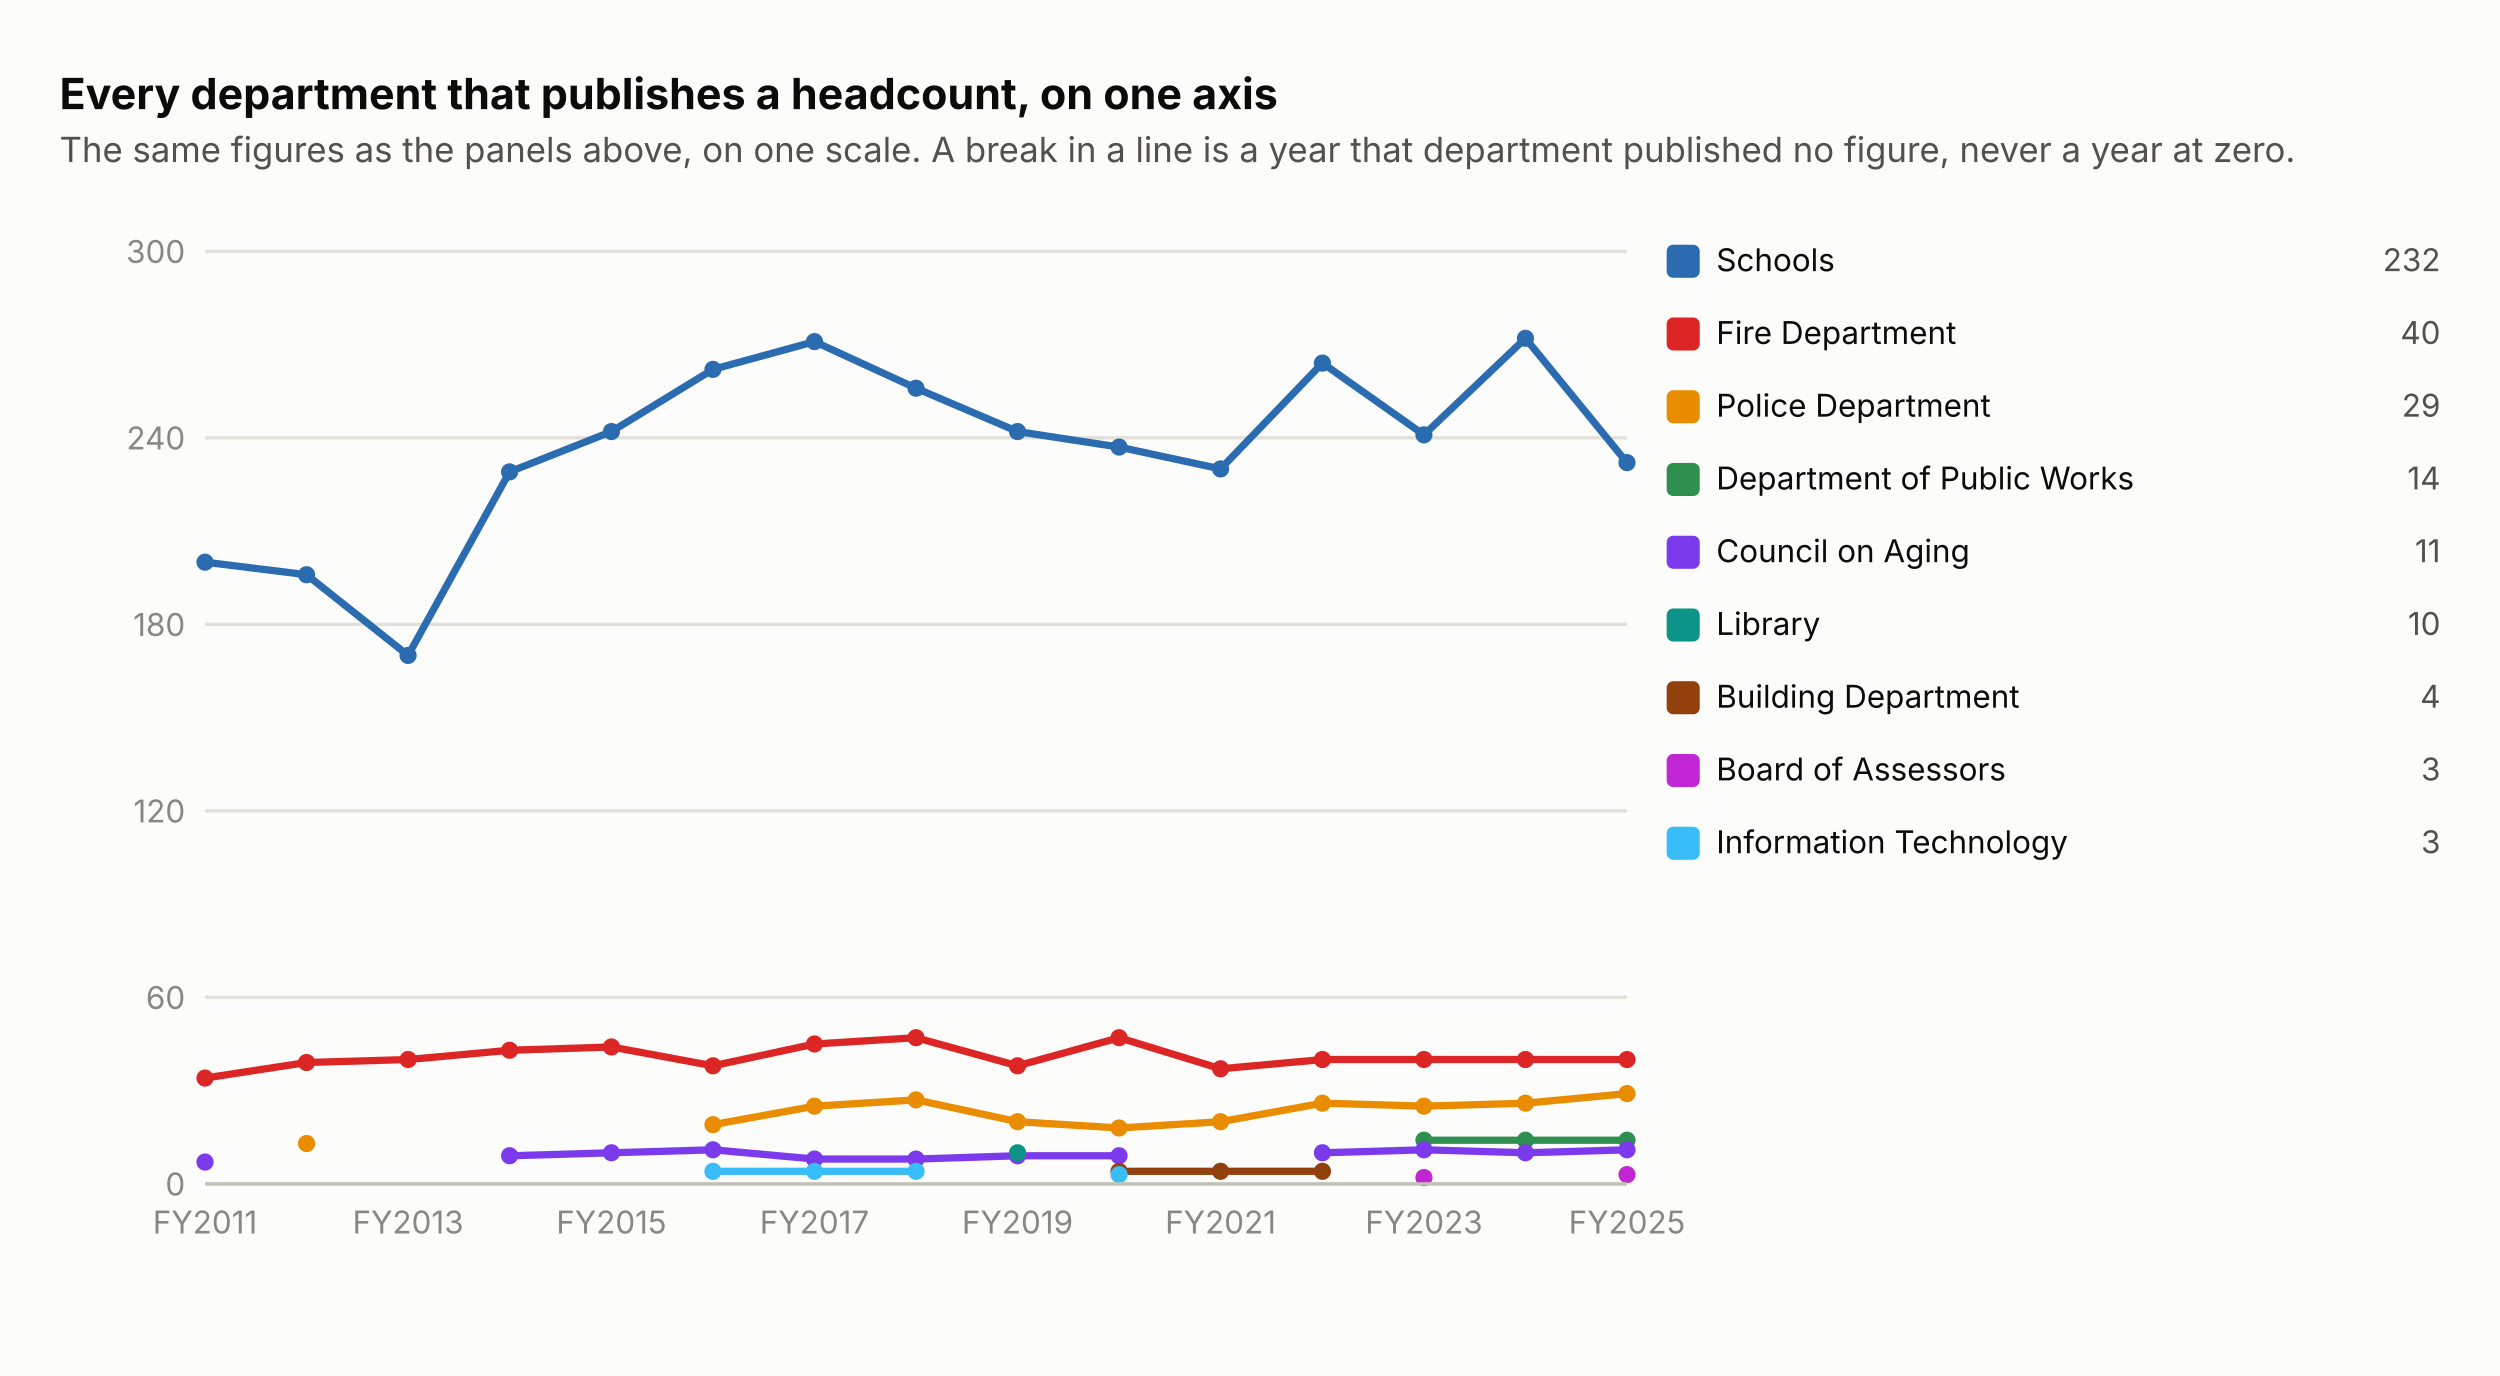
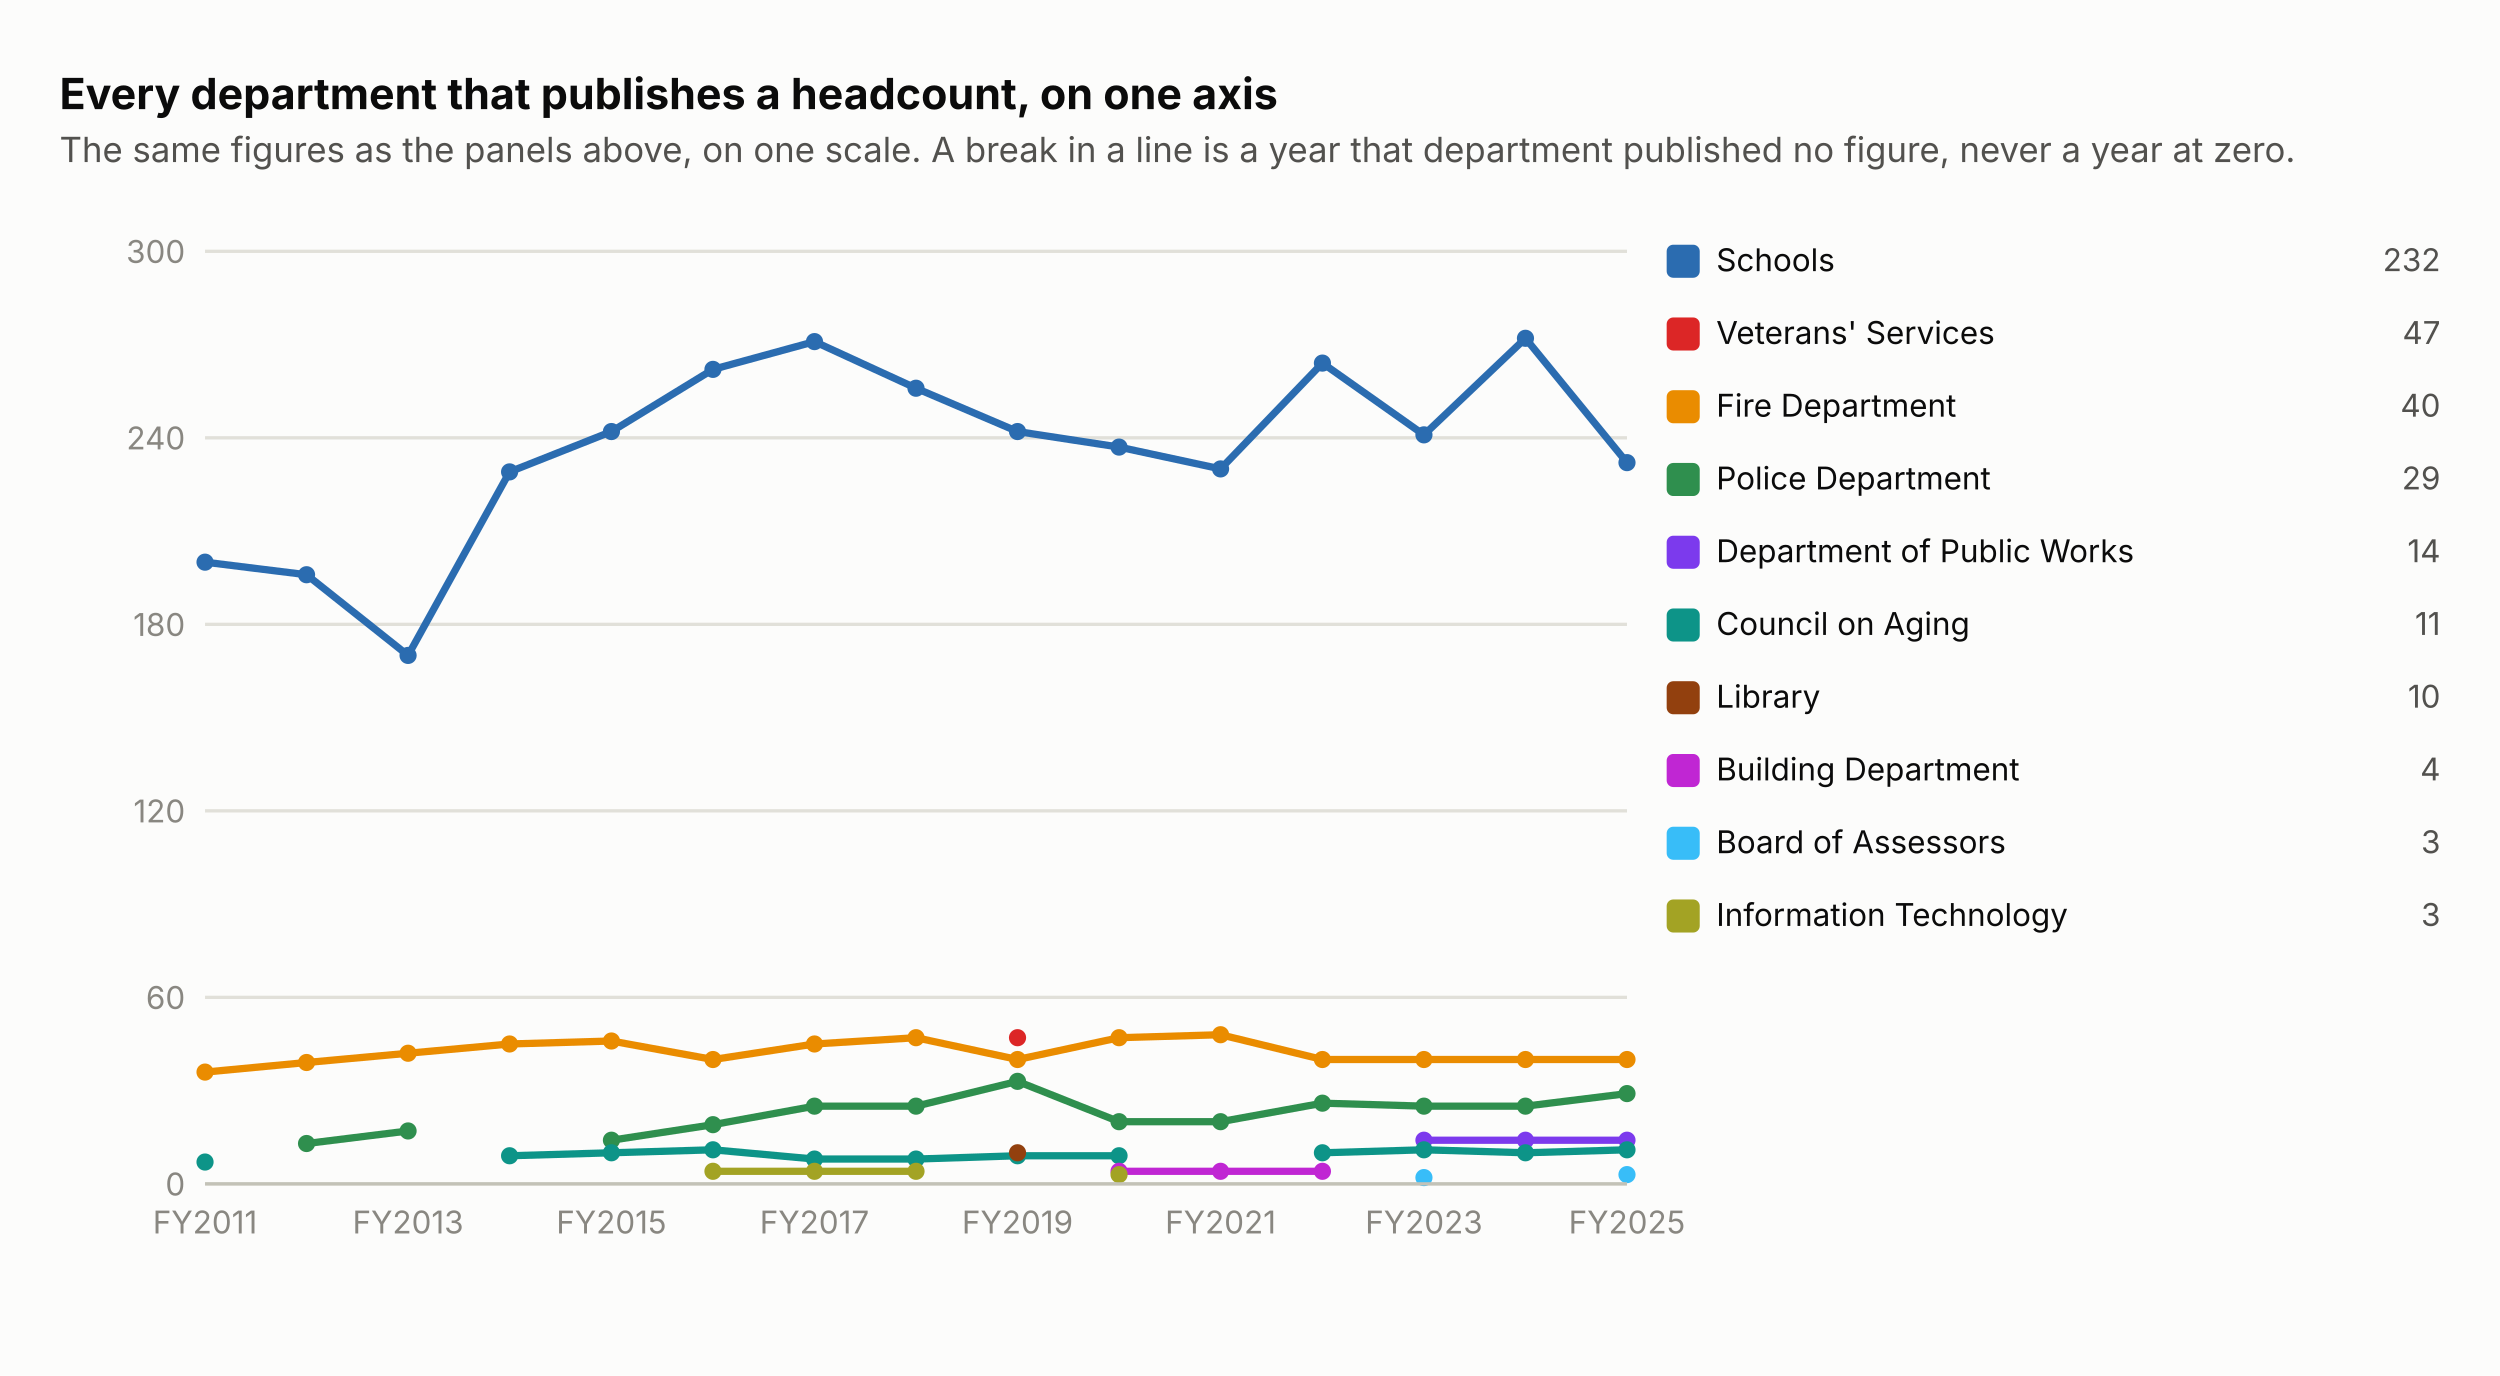
<svg xmlns="http://www.w3.org/2000/svg" viewBox="0 0 756 416" width="756" height="416" role="img" aria-label="Every department that publishes a headcount, on one axis. The same figures as the panels above, on one scale. A break in a line is a year that department published no figure, never a year at zero." font-family="system-ui, -apple-system, &quot;Segoe UI&quot;, sans-serif">
  <rect width="756" height="416" fill="#fcfcfb" />
  <g transform="translate(18,18)">
    <text x="0" y="15" font-size="13" font-weight="700" fill="#0b0b0b">Every department that publishes a headcount, on one axis</text>
    <text x="0" y="31" font-size="10.5" fill="#52514e">The same figures as the panels above, on one scale. A break in a line is a year that department published no figure, never a year at zero.</text>
    <line x1="44" y1="340.0" x2="474" y2="340.0" stroke="#e1e0d9" stroke-width="1" />
    <text x="38" y="343.5" font-size="9.5" text-anchor="end" fill="#898781">0</text>
    <line x1="44" y1="283.6" x2="474" y2="283.6" stroke="#e1e0d9" stroke-width="1" />
    <text x="38" y="287.1" font-size="9.5" text-anchor="end" fill="#898781">60</text>
    <line x1="44" y1="227.2" x2="474" y2="227.2" stroke="#e1e0d9" stroke-width="1" />
    <text x="38" y="230.7" font-size="9.5" text-anchor="end" fill="#898781">120</text>
    <line x1="44" y1="170.8" x2="474" y2="170.8" stroke="#e1e0d9" stroke-width="1" />
    <text x="38" y="174.3" font-size="9.5" text-anchor="end" fill="#898781">180</text>
    <line x1="44" y1="114.4" x2="474" y2="114.4" stroke="#e1e0d9" stroke-width="1" />
    <text x="38" y="117.9" font-size="9.5" text-anchor="end" fill="#898781">240</text>
    <line x1="44" y1="58.0" x2="474" y2="58.0" stroke="#e1e0d9" stroke-width="1" />
    <text x="38" y="61.5" font-size="9.5" text-anchor="end" fill="#898781">300</text>
    <text x="44.0" y="355.0" font-size="9.5" text-anchor="middle" fill="#898781">FY2011</text>
    <text x="105.4" y="355.0" font-size="9.5" text-anchor="middle" fill="#898781">FY2013</text>
    <text x="166.9" y="355.0" font-size="9.5" text-anchor="middle" fill="#898781">FY2015</text>
    <text x="228.3" y="355.0" font-size="9.5" text-anchor="middle" fill="#898781">FY2017</text>
    <text x="289.7" y="355.0" font-size="9.5" text-anchor="middle" fill="#898781">FY2019</text>
    <text x="351.1" y="355.0" font-size="9.5" text-anchor="middle" fill="#898781">FY2021</text>
    <text x="412.6" y="355.0" font-size="9.5" text-anchor="middle" fill="#898781">FY2023</text>
    <text x="474.0" y="355.0" font-size="9.5" text-anchor="middle" fill="#898781">FY2025</text>
    <circle cx="44.0" cy="152.0" r="2.6" fill="#2b6cb0" />
    <circle cx="74.7" cy="155.8" r="2.6" fill="#2b6cb0" />
    <circle cx="105.4" cy="180.2" r="2.6" fill="#2b6cb0" />
    <circle cx="136.1" cy="124.7" r="2.6" fill="#2b6cb0" />
    <circle cx="166.9" cy="112.5" r="2.6" fill="#2b6cb0" />
    <circle cx="197.6" cy="93.7" r="2.6" fill="#2b6cb0" />
    <circle cx="228.3" cy="85.3" r="2.6" fill="#2b6cb0" />
    <circle cx="259.0" cy="99.4" r="2.6" fill="#2b6cb0" />
    <circle cx="289.7" cy="112.5" r="2.6" fill="#2b6cb0" />
    <circle cx="320.4" cy="117.2" r="2.6" fill="#2b6cb0" />
    <circle cx="351.1" cy="123.8" r="2.6" fill="#2b6cb0" />
    <circle cx="381.9" cy="91.8" r="2.6" fill="#2b6cb0" />
    <circle cx="412.6" cy="113.5" r="2.6" fill="#2b6cb0" />
    <circle cx="443.3" cy="84.3" r="2.6" fill="#2b6cb0" />
    <circle cx="474.0" cy="121.9" r="2.6" fill="#2b6cb0" />
    <polyline points="44.0,152.0 74.7,155.8 105.4,180.2 136.1,124.7 166.9,112.5 197.6,93.7 228.3,85.3 259.0,99.4 289.7,112.5 320.4,117.2 351.1,123.8 381.9,91.8 412.6,113.5 443.3,84.3 474.0,121.9" fill="none" stroke="#2b6cb0" stroke-width="2.2" stroke-linejoin="round" />
    <rect x="486" y="56.0" width="10" height="10" rx="2" fill="#2b6cb0" />
    <text x="501" y="64.0" font-size="9.5" fill="#0b0b0b">Schools</text>
    <text x="720" y="64.0" font-size="9.5" text-anchor="end" fill="#52514e">232</text>
-     <circle cx="44.0" cy="308.0" r="2.6" fill="#dc2626" />
-     <circle cx="74.7" cy="303.3" r="2.6" fill="#dc2626" />
-     <circle cx="105.4" cy="302.4" r="2.6" fill="#dc2626" />
-     <circle cx="136.1" cy="299.6" r="2.6" fill="#dc2626" />
-     <circle cx="166.9" cy="298.6" r="2.6" fill="#dc2626" />
-     <circle cx="197.6" cy="304.3" r="2.6" fill="#dc2626" />
-     <circle cx="228.3" cy="297.7" r="2.6" fill="#dc2626" />
-     <circle cx="259.0" cy="295.8" r="2.6" fill="#dc2626" />
-     <circle cx="289.7" cy="304.3" r="2.6" fill="#dc2626" />
-     <circle cx="320.4" cy="295.8" r="2.6" fill="#dc2626" />
-     <circle cx="351.1" cy="305.2" r="2.6" fill="#dc2626" />
-     <circle cx="381.9" cy="302.4" r="2.6" fill="#dc2626" />
-     <circle cx="412.6" cy="302.4" r="2.6" fill="#dc2626" />
-     <circle cx="443.3" cy="302.4" r="2.6" fill="#dc2626" />
-     <circle cx="474.0" cy="302.4" r="2.6" fill="#dc2626" />
-     <polyline points="44.0,308.0 74.7,303.3 105.4,302.4 136.1,299.6 166.9,298.6 197.6,304.3 228.3,297.7 259.0,295.8 289.7,304.3 320.4,295.8 351.1,305.2 381.9,302.4 412.6,302.4 443.3,302.4 474.0,302.4" fill="none" stroke="#dc2626" stroke-width="2.2" stroke-linejoin="round" />
+     <circle cx="289.7" cy="295.8" r="2.6" fill="#dc2626" />
    <rect x="486" y="78.0" width="10" height="10" rx="2" fill="#dc2626" />
-     <text x="501" y="86.0" font-size="9.5" fill="#0b0b0b">Fire Department</text>
-     <text x="720" y="86.0" font-size="9.5" text-anchor="end" fill="#52514e">40</text>
-     <circle cx="74.7" cy="327.8" r="2.6" fill="#ea8c00" />
-     <circle cx="197.6" cy="322.1" r="2.6" fill="#ea8c00" />
-     <circle cx="228.3" cy="316.5" r="2.6" fill="#ea8c00" />
-     <circle cx="259.0" cy="314.6" r="2.6" fill="#ea8c00" />
-     <circle cx="289.7" cy="321.2" r="2.6" fill="#ea8c00" />
-     <circle cx="320.4" cy="323.1" r="2.6" fill="#ea8c00" />
-     <circle cx="351.1" cy="321.2" r="2.6" fill="#ea8c00" />
-     <circle cx="381.9" cy="315.6" r="2.6" fill="#ea8c00" />
-     <circle cx="412.6" cy="316.5" r="2.6" fill="#ea8c00" />
-     <circle cx="443.3" cy="315.6" r="2.6" fill="#ea8c00" />
-     <circle cx="474.0" cy="312.7" r="2.6" fill="#ea8c00" />
-     <polyline points="197.6,322.1 228.3,316.5 259.0,314.6 289.7,321.2 320.4,323.1 351.1,321.2 381.9,315.6 412.6,316.5 443.3,315.6 474.0,312.7" fill="none" stroke="#ea8c00" stroke-width="2.2" stroke-linejoin="round" />
+     <text x="501" y="86.0" font-size="9.5" fill="#0b0b0b">Veterans' Services</text>
+     <text x="720" y="86.0" font-size="9.5" text-anchor="end" fill="#52514e">47</text>
+     <circle cx="44.0" cy="306.2" r="2.6" fill="#ea8c00" />
+     <circle cx="74.7" cy="303.3" r="2.6" fill="#ea8c00" />
+     <circle cx="105.4" cy="300.5" r="2.6" fill="#ea8c00" />
+     <circle cx="136.1" cy="297.7" r="2.6" fill="#ea8c00" />
+     <circle cx="166.9" cy="296.8" r="2.6" fill="#ea8c00" />
+     <circle cx="197.6" cy="302.4" r="2.6" fill="#ea8c00" />
+     <circle cx="228.3" cy="297.7" r="2.6" fill="#ea8c00" />
+     <circle cx="259.0" cy="295.8" r="2.6" fill="#ea8c00" />
+     <circle cx="289.7" cy="302.4" r="2.6" fill="#ea8c00" />
+     <circle cx="320.4" cy="295.8" r="2.6" fill="#ea8c00" />
+     <circle cx="351.1" cy="294.9" r="2.6" fill="#ea8c00" />
+     <circle cx="381.9" cy="302.4" r="2.6" fill="#ea8c00" />
+     <circle cx="412.6" cy="302.4" r="2.6" fill="#ea8c00" />
+     <circle cx="443.3" cy="302.4" r="2.6" fill="#ea8c00" />
+     <circle cx="474.0" cy="302.4" r="2.6" fill="#ea8c00" />
+     <polyline points="44.0,306.2 74.7,303.3 105.4,300.5 136.1,297.7 166.9,296.8 197.6,302.4 228.3,297.7 259.0,295.8 289.7,302.4 320.4,295.8 351.1,294.9 381.9,302.4 412.6,302.4 443.3,302.4 474.0,302.4" fill="none" stroke="#ea8c00" stroke-width="2.2" stroke-linejoin="round" />
    <rect x="486" y="100.0" width="10" height="10" rx="2" fill="#ea8c00" />
-     <text x="501" y="108.0" font-size="9.5" fill="#0b0b0b">Police Department</text>
-     <text x="720" y="108.0" font-size="9.5" text-anchor="end" fill="#52514e">29</text>
-     <circle cx="412.6" cy="326.8" r="2.6" fill="#2f8f4e" />
-     <circle cx="443.3" cy="326.8" r="2.6" fill="#2f8f4e" />
-     <circle cx="474.0" cy="326.8" r="2.6" fill="#2f8f4e" />
-     <polyline points="412.6,326.8 443.3,326.8 474.0,326.8" fill="none" stroke="#2f8f4e" stroke-width="2.2" stroke-linejoin="round" />
+     <text x="501" y="108.0" font-size="9.5" fill="#0b0b0b">Fire Department</text>
+     <text x="720" y="108.0" font-size="9.5" text-anchor="end" fill="#52514e">40</text>
+     <circle cx="74.7" cy="327.8" r="2.6" fill="#2f8f4e" />
+     <circle cx="105.4" cy="324.0" r="2.6" fill="#2f8f4e" />
+     <polyline points="74.7,327.8 105.4,324.0" fill="none" stroke="#2f8f4e" stroke-width="2.2" stroke-linejoin="round" />
+     <circle cx="166.9" cy="326.8" r="2.6" fill="#2f8f4e" />
+     <circle cx="197.6" cy="322.1" r="2.6" fill="#2f8f4e" />
+     <circle cx="228.3" cy="316.5" r="2.6" fill="#2f8f4e" />
+     <circle cx="259.0" cy="316.5" r="2.6" fill="#2f8f4e" />
+     <circle cx="289.7" cy="309.0" r="2.6" fill="#2f8f4e" />
+     <circle cx="320.4" cy="321.2" r="2.6" fill="#2f8f4e" />
+     <circle cx="351.1" cy="321.2" r="2.6" fill="#2f8f4e" />
+     <circle cx="381.9" cy="315.6" r="2.6" fill="#2f8f4e" />
+     <circle cx="412.6" cy="316.5" r="2.6" fill="#2f8f4e" />
+     <circle cx="443.3" cy="316.5" r="2.6" fill="#2f8f4e" />
+     <circle cx="474.0" cy="312.7" r="2.6" fill="#2f8f4e" />
+     <polyline points="166.9,326.8 197.6,322.1 228.3,316.5 259.0,316.5 289.7,309.0 320.4,321.2 351.1,321.2 381.9,315.6 412.6,316.5 443.3,316.5 474.0,312.7" fill="none" stroke="#2f8f4e" stroke-width="2.2" stroke-linejoin="round" />
    <rect x="486" y="122.0" width="10" height="10" rx="2" fill="#2f8f4e" />
-     <text x="501" y="130.0" font-size="9.5" fill="#0b0b0b">Department of Public Works</text>
-     <text x="720" y="130.0" font-size="9.5" text-anchor="end" fill="#52514e">14</text>
-     <circle cx="44.0" cy="333.4" r="2.6" fill="#7c3aed" />
-     <circle cx="136.1" cy="331.5" r="2.6" fill="#7c3aed" />
-     <circle cx="166.9" cy="330.6" r="2.6" fill="#7c3aed" />
-     <circle cx="197.6" cy="329.7" r="2.6" fill="#7c3aed" />
-     <circle cx="228.3" cy="332.5" r="2.6" fill="#7c3aed" />
-     <circle cx="259.0" cy="332.5" r="2.6" fill="#7c3aed" />
-     <circle cx="289.7" cy="331.5" r="2.6" fill="#7c3aed" />
-     <circle cx="320.4" cy="331.5" r="2.6" fill="#7c3aed" />
-     <polyline points="136.1,331.5 166.9,330.6 197.6,329.7 228.3,332.5 259.0,332.5 289.7,331.5 320.4,331.5" fill="none" stroke="#7c3aed" stroke-width="2.2" stroke-linejoin="round" />
-     <circle cx="381.9" cy="330.6" r="2.6" fill="#7c3aed" />
-     <circle cx="412.6" cy="329.7" r="2.6" fill="#7c3aed" />
-     <circle cx="443.3" cy="330.6" r="2.6" fill="#7c3aed" />
-     <circle cx="474.0" cy="329.7" r="2.6" fill="#7c3aed" />
-     <polyline points="381.9,330.6 412.6,329.7 443.3,330.6 474.0,329.7" fill="none" stroke="#7c3aed" stroke-width="2.2" stroke-linejoin="round" />
+     <text x="501" y="130.0" font-size="9.5" fill="#0b0b0b">Police Department</text>
+     <text x="720" y="130.0" font-size="9.5" text-anchor="end" fill="#52514e">29</text>
+     <circle cx="412.6" cy="326.8" r="2.6" fill="#7c3aed" />
+     <circle cx="443.3" cy="326.8" r="2.6" fill="#7c3aed" />
+     <circle cx="474.0" cy="326.8" r="2.6" fill="#7c3aed" />
+     <polyline points="412.6,326.8 443.3,326.8 474.0,326.8" fill="none" stroke="#7c3aed" stroke-width="2.2" stroke-linejoin="round" />
    <rect x="486" y="144.0" width="10" height="10" rx="2" fill="#7c3aed" />
-     <text x="501" y="152.0" font-size="9.5" fill="#0b0b0b">Council on Aging</text>
-     <text x="720" y="152.0" font-size="9.5" text-anchor="end" fill="#52514e">11</text>
-     <circle cx="289.7" cy="330.6" r="2.6" fill="#0d9488" />
+     <text x="501" y="152.0" font-size="9.5" fill="#0b0b0b">Department of Public Works</text>
+     <text x="720" y="152.0" font-size="9.5" text-anchor="end" fill="#52514e">14</text>
+     <circle cx="44.0" cy="333.4" r="2.6" fill="#0d9488" />
+     <circle cx="136.1" cy="331.5" r="2.6" fill="#0d9488" />
+     <circle cx="166.9" cy="330.6" r="2.6" fill="#0d9488" />
+     <circle cx="197.6" cy="329.7" r="2.6" fill="#0d9488" />
+     <circle cx="228.3" cy="332.5" r="2.6" fill="#0d9488" />
+     <circle cx="259.0" cy="332.5" r="2.6" fill="#0d9488" />
+     <circle cx="289.7" cy="331.5" r="2.6" fill="#0d9488" />
+     <circle cx="320.4" cy="331.5" r="2.6" fill="#0d9488" />
+     <polyline points="136.1,331.5 166.9,330.6 197.6,329.7 228.3,332.5 259.0,332.5 289.7,331.5 320.4,331.5" fill="none" stroke="#0d9488" stroke-width="2.2" stroke-linejoin="round" />
+     <circle cx="381.9" cy="330.6" r="2.6" fill="#0d9488" />
+     <circle cx="412.6" cy="329.7" r="2.6" fill="#0d9488" />
+     <circle cx="443.3" cy="330.6" r="2.6" fill="#0d9488" />
+     <circle cx="474.0" cy="329.7" r="2.6" fill="#0d9488" />
+     <polyline points="381.9,330.6 412.6,329.7 443.3,330.6 474.0,329.7" fill="none" stroke="#0d9488" stroke-width="2.2" stroke-linejoin="round" />
    <rect x="486" y="166.0" width="10" height="10" rx="2" fill="#0d9488" />
-     <text x="501" y="174.0" font-size="9.5" fill="#0b0b0b">Library</text>
-     <text x="720" y="174.0" font-size="9.5" text-anchor="end" fill="#52514e">10</text>
-     <circle cx="320.4" cy="336.2" r="2.6" fill="#92400e" />
-     <circle cx="351.1" cy="336.2" r="2.6" fill="#92400e" />
-     <circle cx="381.9" cy="336.2" r="2.6" fill="#92400e" />
-     <polyline points="320.4,336.2 351.1,336.2 381.9,336.2" fill="none" stroke="#92400e" stroke-width="2.2" stroke-linejoin="round" />
+     <text x="501" y="174.0" font-size="9.5" fill="#0b0b0b">Council on Aging</text>
+     <text x="720" y="174.0" font-size="9.5" text-anchor="end" fill="#52514e">11</text>
+     <circle cx="289.7" cy="330.6" r="2.6" fill="#92400e" />
    <rect x="486" y="188.0" width="10" height="10" rx="2" fill="#92400e" />
-     <text x="501" y="196.0" font-size="9.5" fill="#0b0b0b">Building Department</text>
-     <text x="720" y="196.0" font-size="9.5" text-anchor="end" fill="#52514e">4</text>
-     <circle cx="412.6" cy="338.1" r="2.6" fill="#c026d3" />
-     <circle cx="474.0" cy="337.2" r="2.6" fill="#c026d3" />
+     <text x="501" y="196.0" font-size="9.5" fill="#0b0b0b">Library</text>
+     <text x="720" y="196.0" font-size="9.5" text-anchor="end" fill="#52514e">10</text>
+     <circle cx="320.4" cy="336.2" r="2.6" fill="#c026d3" />
+     <circle cx="351.1" cy="336.2" r="2.6" fill="#c026d3" />
+     <circle cx="381.9" cy="336.2" r="2.6" fill="#c026d3" />
+     <polyline points="320.4,336.2 351.1,336.2 381.9,336.2" fill="none" stroke="#c026d3" stroke-width="2.2" stroke-linejoin="round" />
    <rect x="486" y="210.0" width="10" height="10" rx="2" fill="#c026d3" />
-     <text x="501" y="218.0" font-size="9.5" fill="#0b0b0b">Board of Assessors</text>
-     <text x="720" y="218.0" font-size="9.5" text-anchor="end" fill="#52514e">3</text>
-     <circle cx="197.6" cy="336.2" r="2.6" fill="#38bdf8" />
-     <circle cx="228.3" cy="336.2" r="2.6" fill="#38bdf8" />
-     <circle cx="259.0" cy="336.2" r="2.6" fill="#38bdf8" />
-     <polyline points="197.6,336.2 228.3,336.2 259.0,336.2" fill="none" stroke="#38bdf8" stroke-width="2.2" stroke-linejoin="round" />
-     <circle cx="320.4" cy="337.2" r="2.6" fill="#38bdf8" />
+     <text x="501" y="218.0" font-size="9.5" fill="#0b0b0b">Building Department</text>
+     <text x="720" y="218.0" font-size="9.5" text-anchor="end" fill="#52514e">4</text>
+     <circle cx="412.6" cy="338.1" r="2.6" fill="#38bdf8" />
+     <circle cx="474.0" cy="337.2" r="2.6" fill="#38bdf8" />
    <rect x="486" y="232.0" width="10" height="10" rx="2" fill="#38bdf8" />
-     <text x="501" y="240.0" font-size="9.5" fill="#0b0b0b">Information Technology</text>
+     <text x="501" y="240.0" font-size="9.5" fill="#0b0b0b">Board of Assessors</text>
    <text x="720" y="240.0" font-size="9.5" text-anchor="end" fill="#52514e">3</text>
+     <circle cx="197.6" cy="336.2" r="2.6" fill="#a3a324" />
+     <circle cx="228.3" cy="336.2" r="2.6" fill="#a3a324" />
+     <circle cx="259.0" cy="336.2" r="2.6" fill="#a3a324" />
+     <polyline points="197.6,336.2 228.3,336.2 259.0,336.2" fill="none" stroke="#a3a324" stroke-width="2.2" stroke-linejoin="round" />
+     <circle cx="320.4" cy="337.2" r="2.6" fill="#a3a324" />
+     <rect x="486" y="254.0" width="10" height="10" rx="2" fill="#a3a324" />
+     <text x="501" y="262.0" font-size="9.5" fill="#0b0b0b">Information Technology</text>
+     <text x="720" y="262.0" font-size="9.5" text-anchor="end" fill="#52514e">3</text>
    <line x1="44" y1="340.0" x2="474" y2="340.0" stroke="#c3c2b7" stroke-width="1" />
  </g>
</svg>
